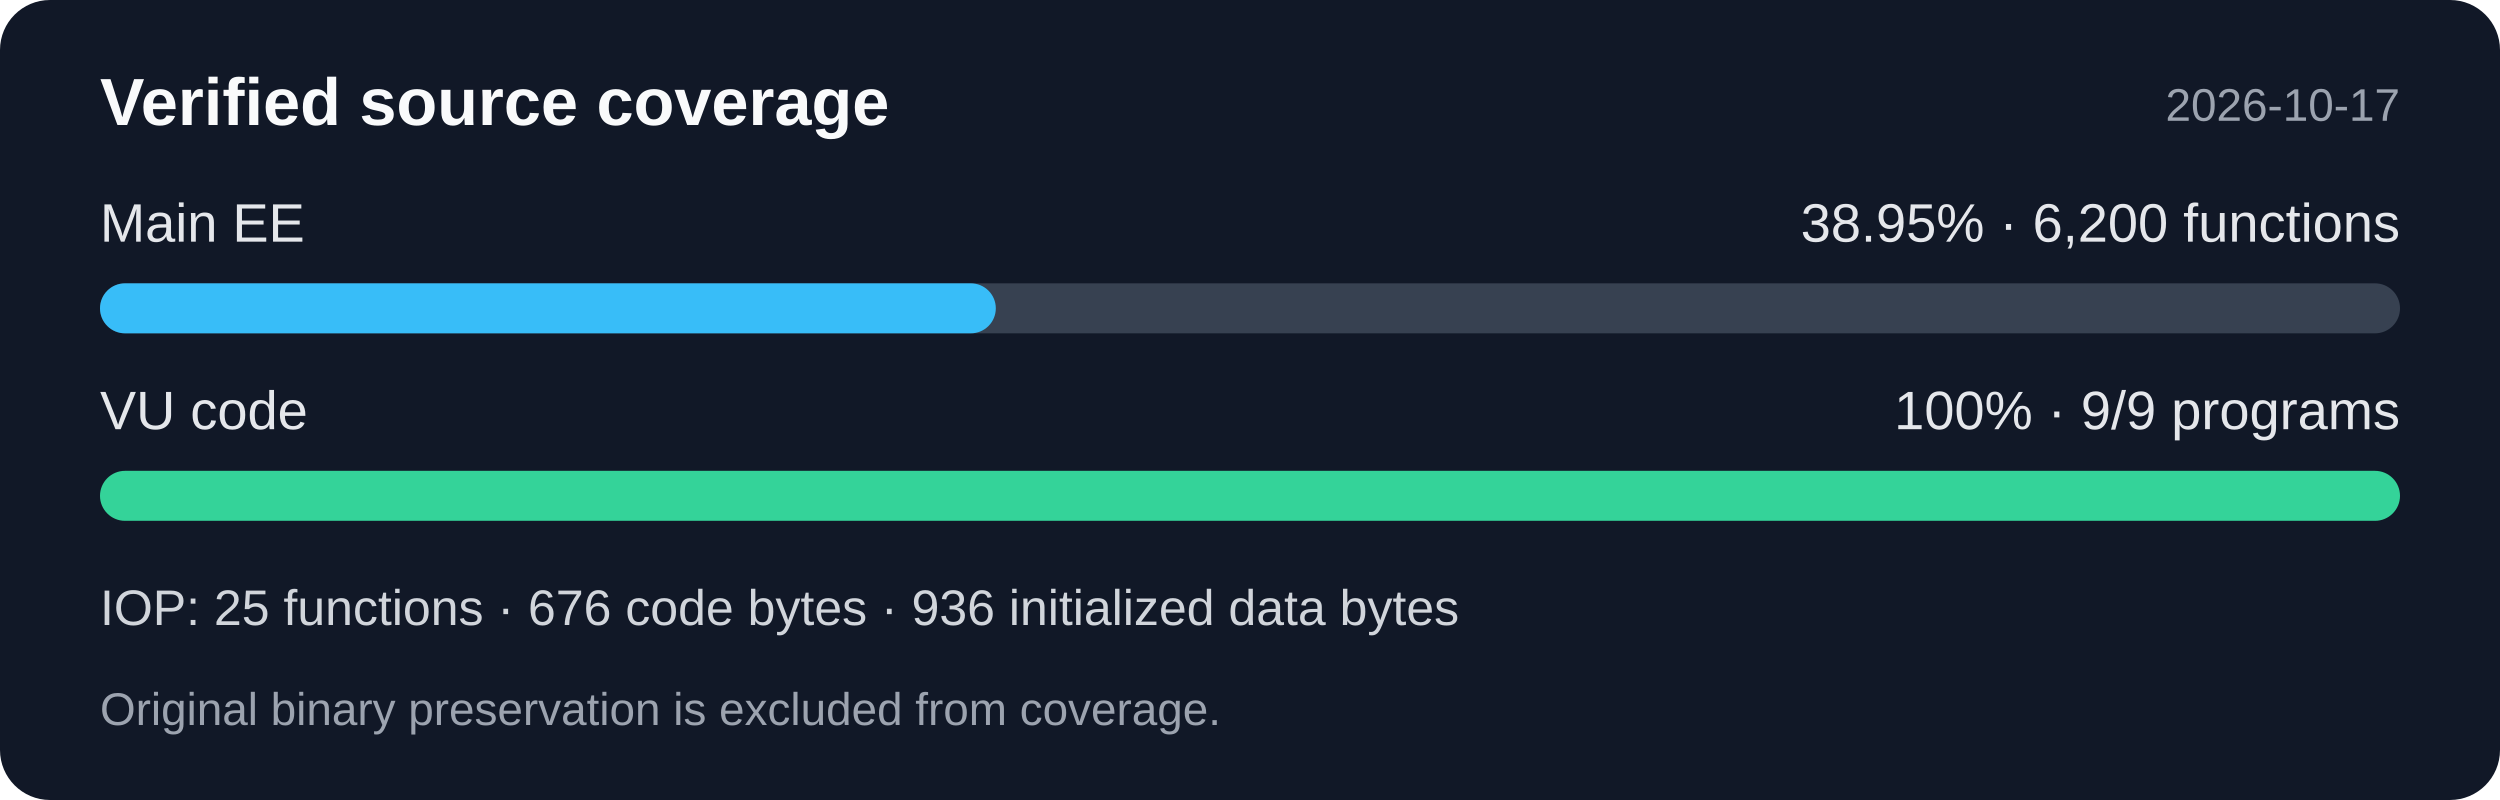
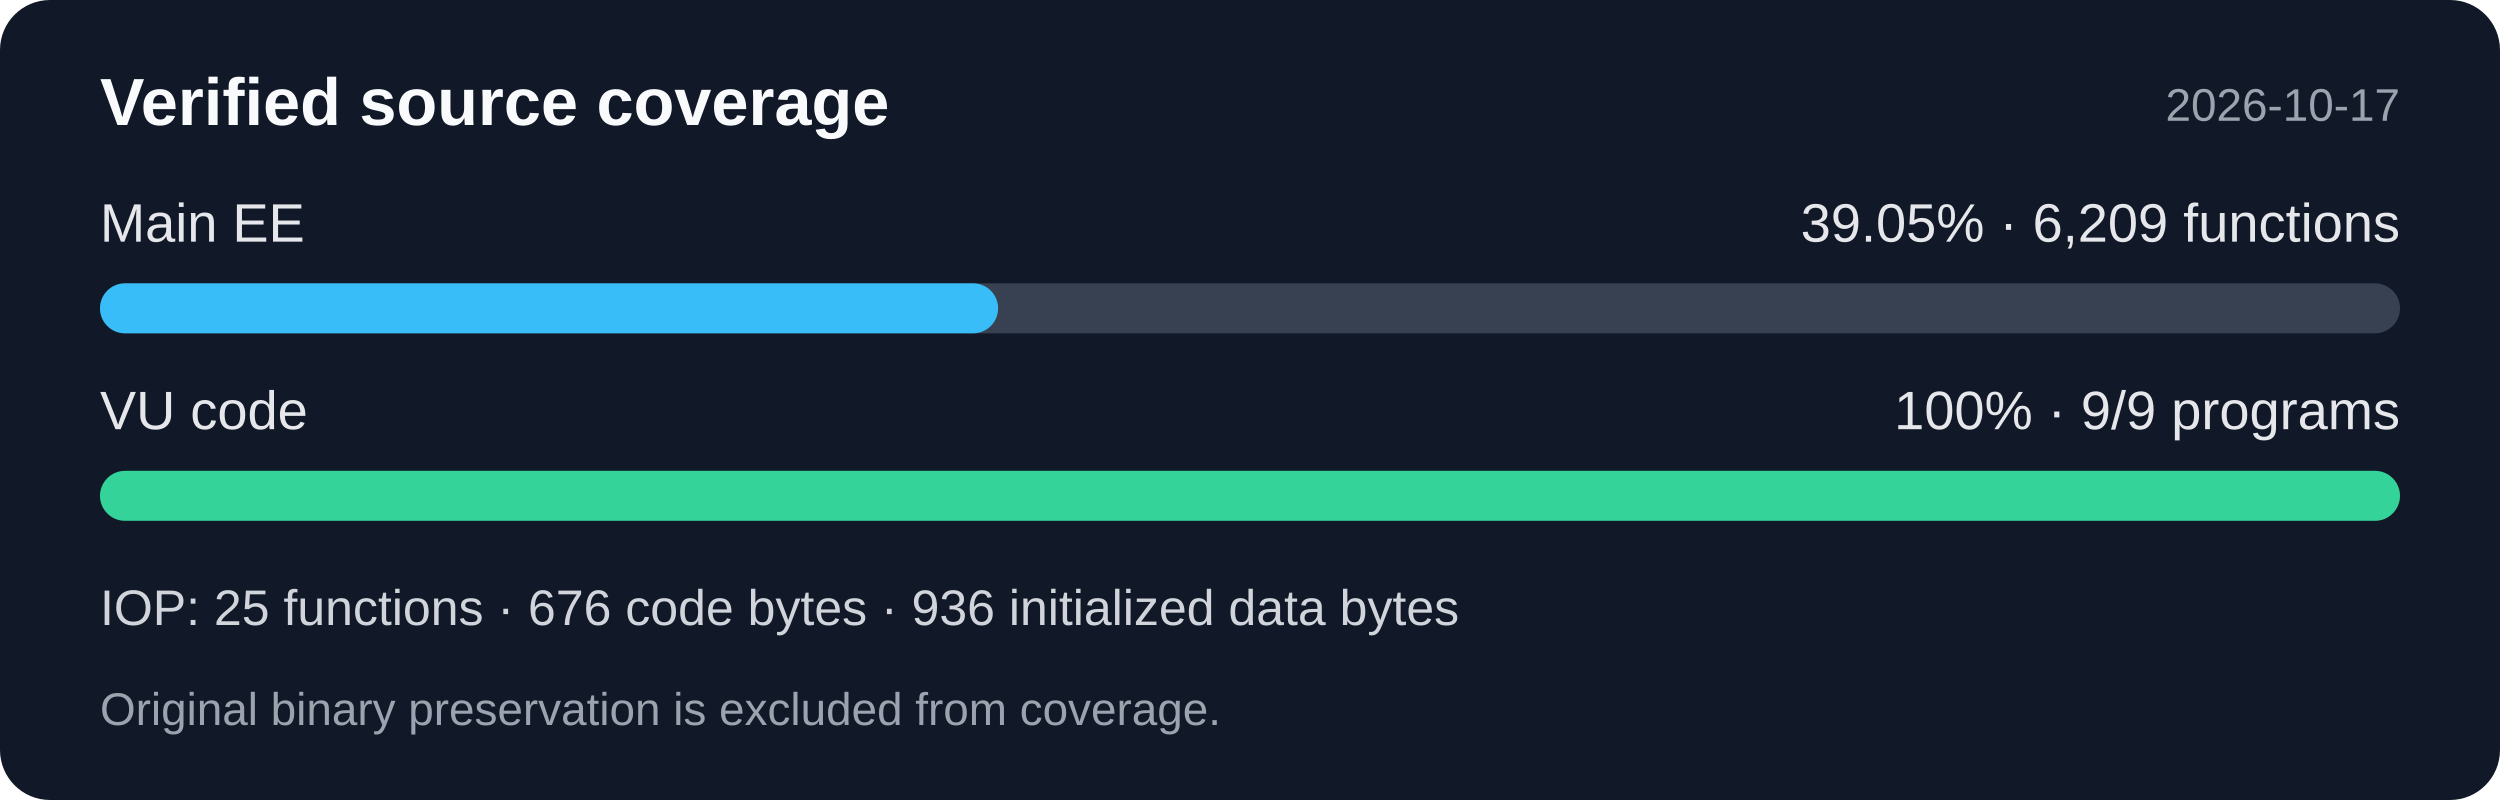
<svg xmlns="http://www.w3.org/2000/svg" width="600" height="192" viewBox="0 0 600 192" role="img" aria-labelledby="title desc">
  <rect width="600" height="192" rx="12" fill="#111827" />
  <g font-family="Segoe UI,Arial,sans-serif">
    <text x="24" y="30" fill="#f9fafb" font-size="16" font-weight="600">Verified source coverage</text>
    <text x="576" y="29" fill="#9ca3af" font-size="11" text-anchor="end">2026-10-17</text>
    <text x="24" y="58" fill="#e5e7eb" font-size="13">Main EE</text>
-     <text x="576" y="58" fill="#e5e7eb" font-size="13" text-anchor="end">38.95% · 6,200 functions</text>
+     <text x="576" y="58" fill="#e5e7eb" font-size="13" text-anchor="end">39.05% · 6,209 functions</text>
    <rect x="24" y="68" width="552" height="12" rx="6" fill="#374151" />
-     <rect x="24" y="68" width="214.995" height="12" rx="6" fill="#38bdf8" />
+     <rect x="24" y="68" width="215.548" height="12" rx="6" fill="#38bdf8" />
    <text x="24" y="103" fill="#e5e7eb" font-size="13">VU code</text>
    <text x="576" y="103" fill="#e5e7eb" font-size="13" text-anchor="end">100% · 9/9 programs</text>
    <rect x="24" y="113" width="552" height="12" rx="6" fill="#34d399" />
    <text x="24" y="150" fill="#d1d5db" font-size="12">IOP: 25 functions · 676 code bytes · 936 initialized data bytes</text>
    <text x="24" y="174" fill="#9ca3af" font-size="11">Original binary preservation is excluded from coverage.</text>
  </g>
</svg>
